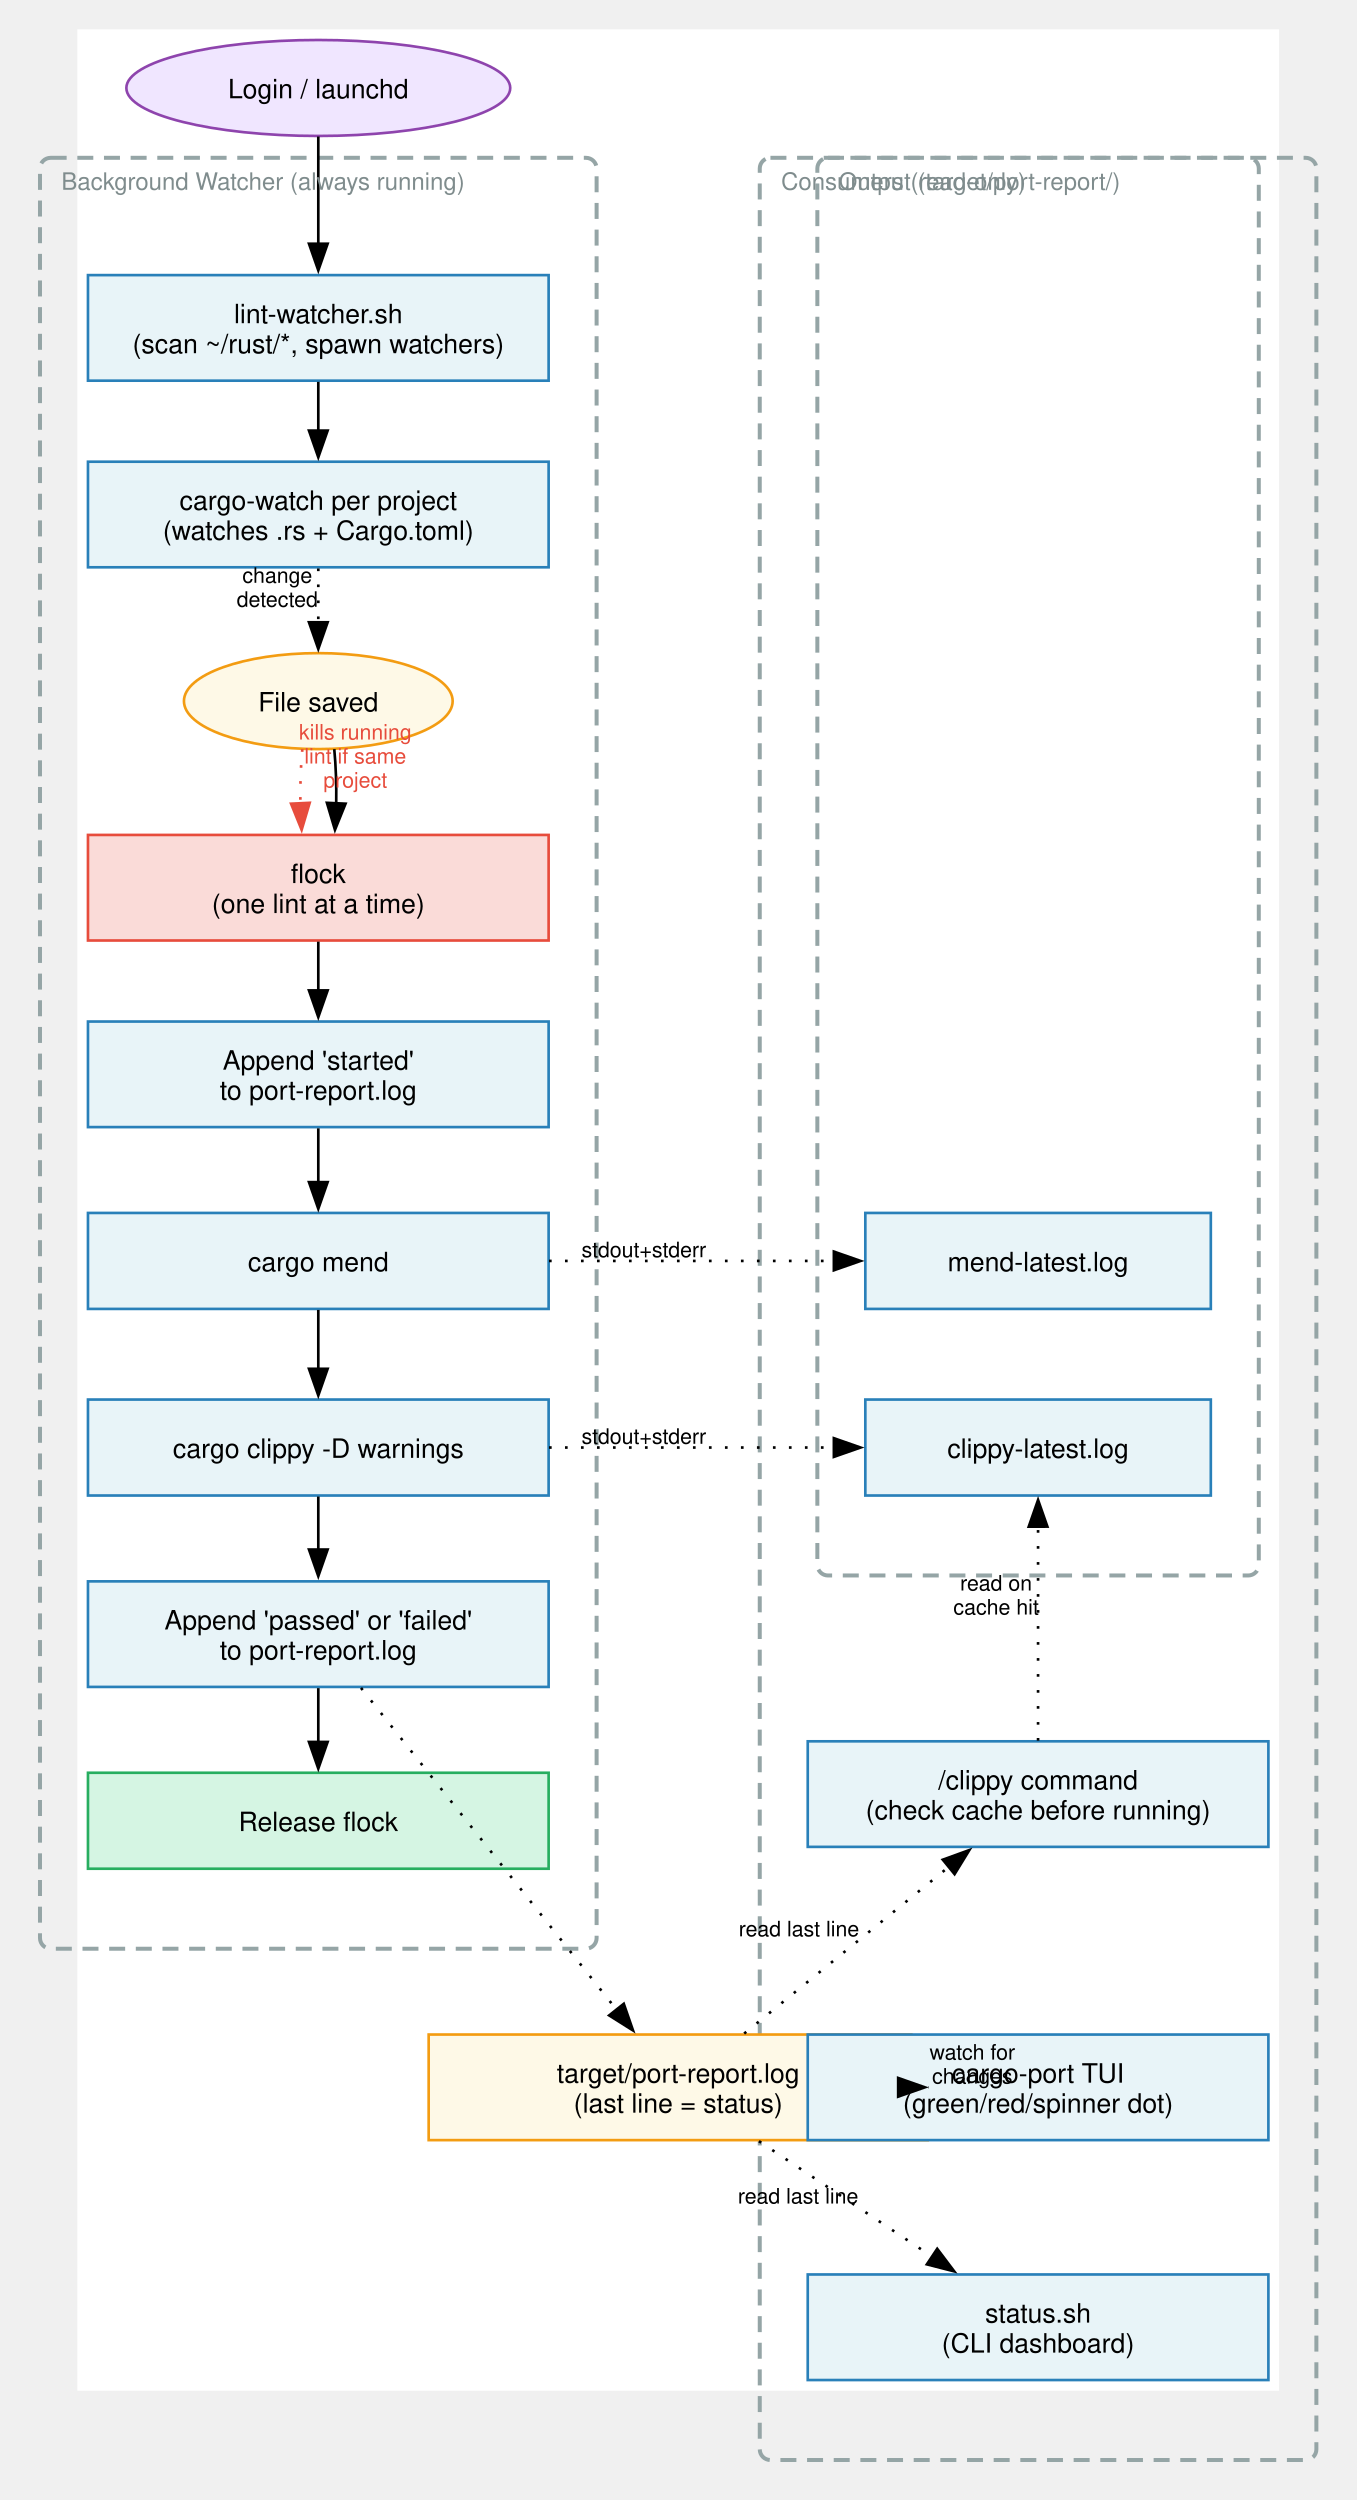
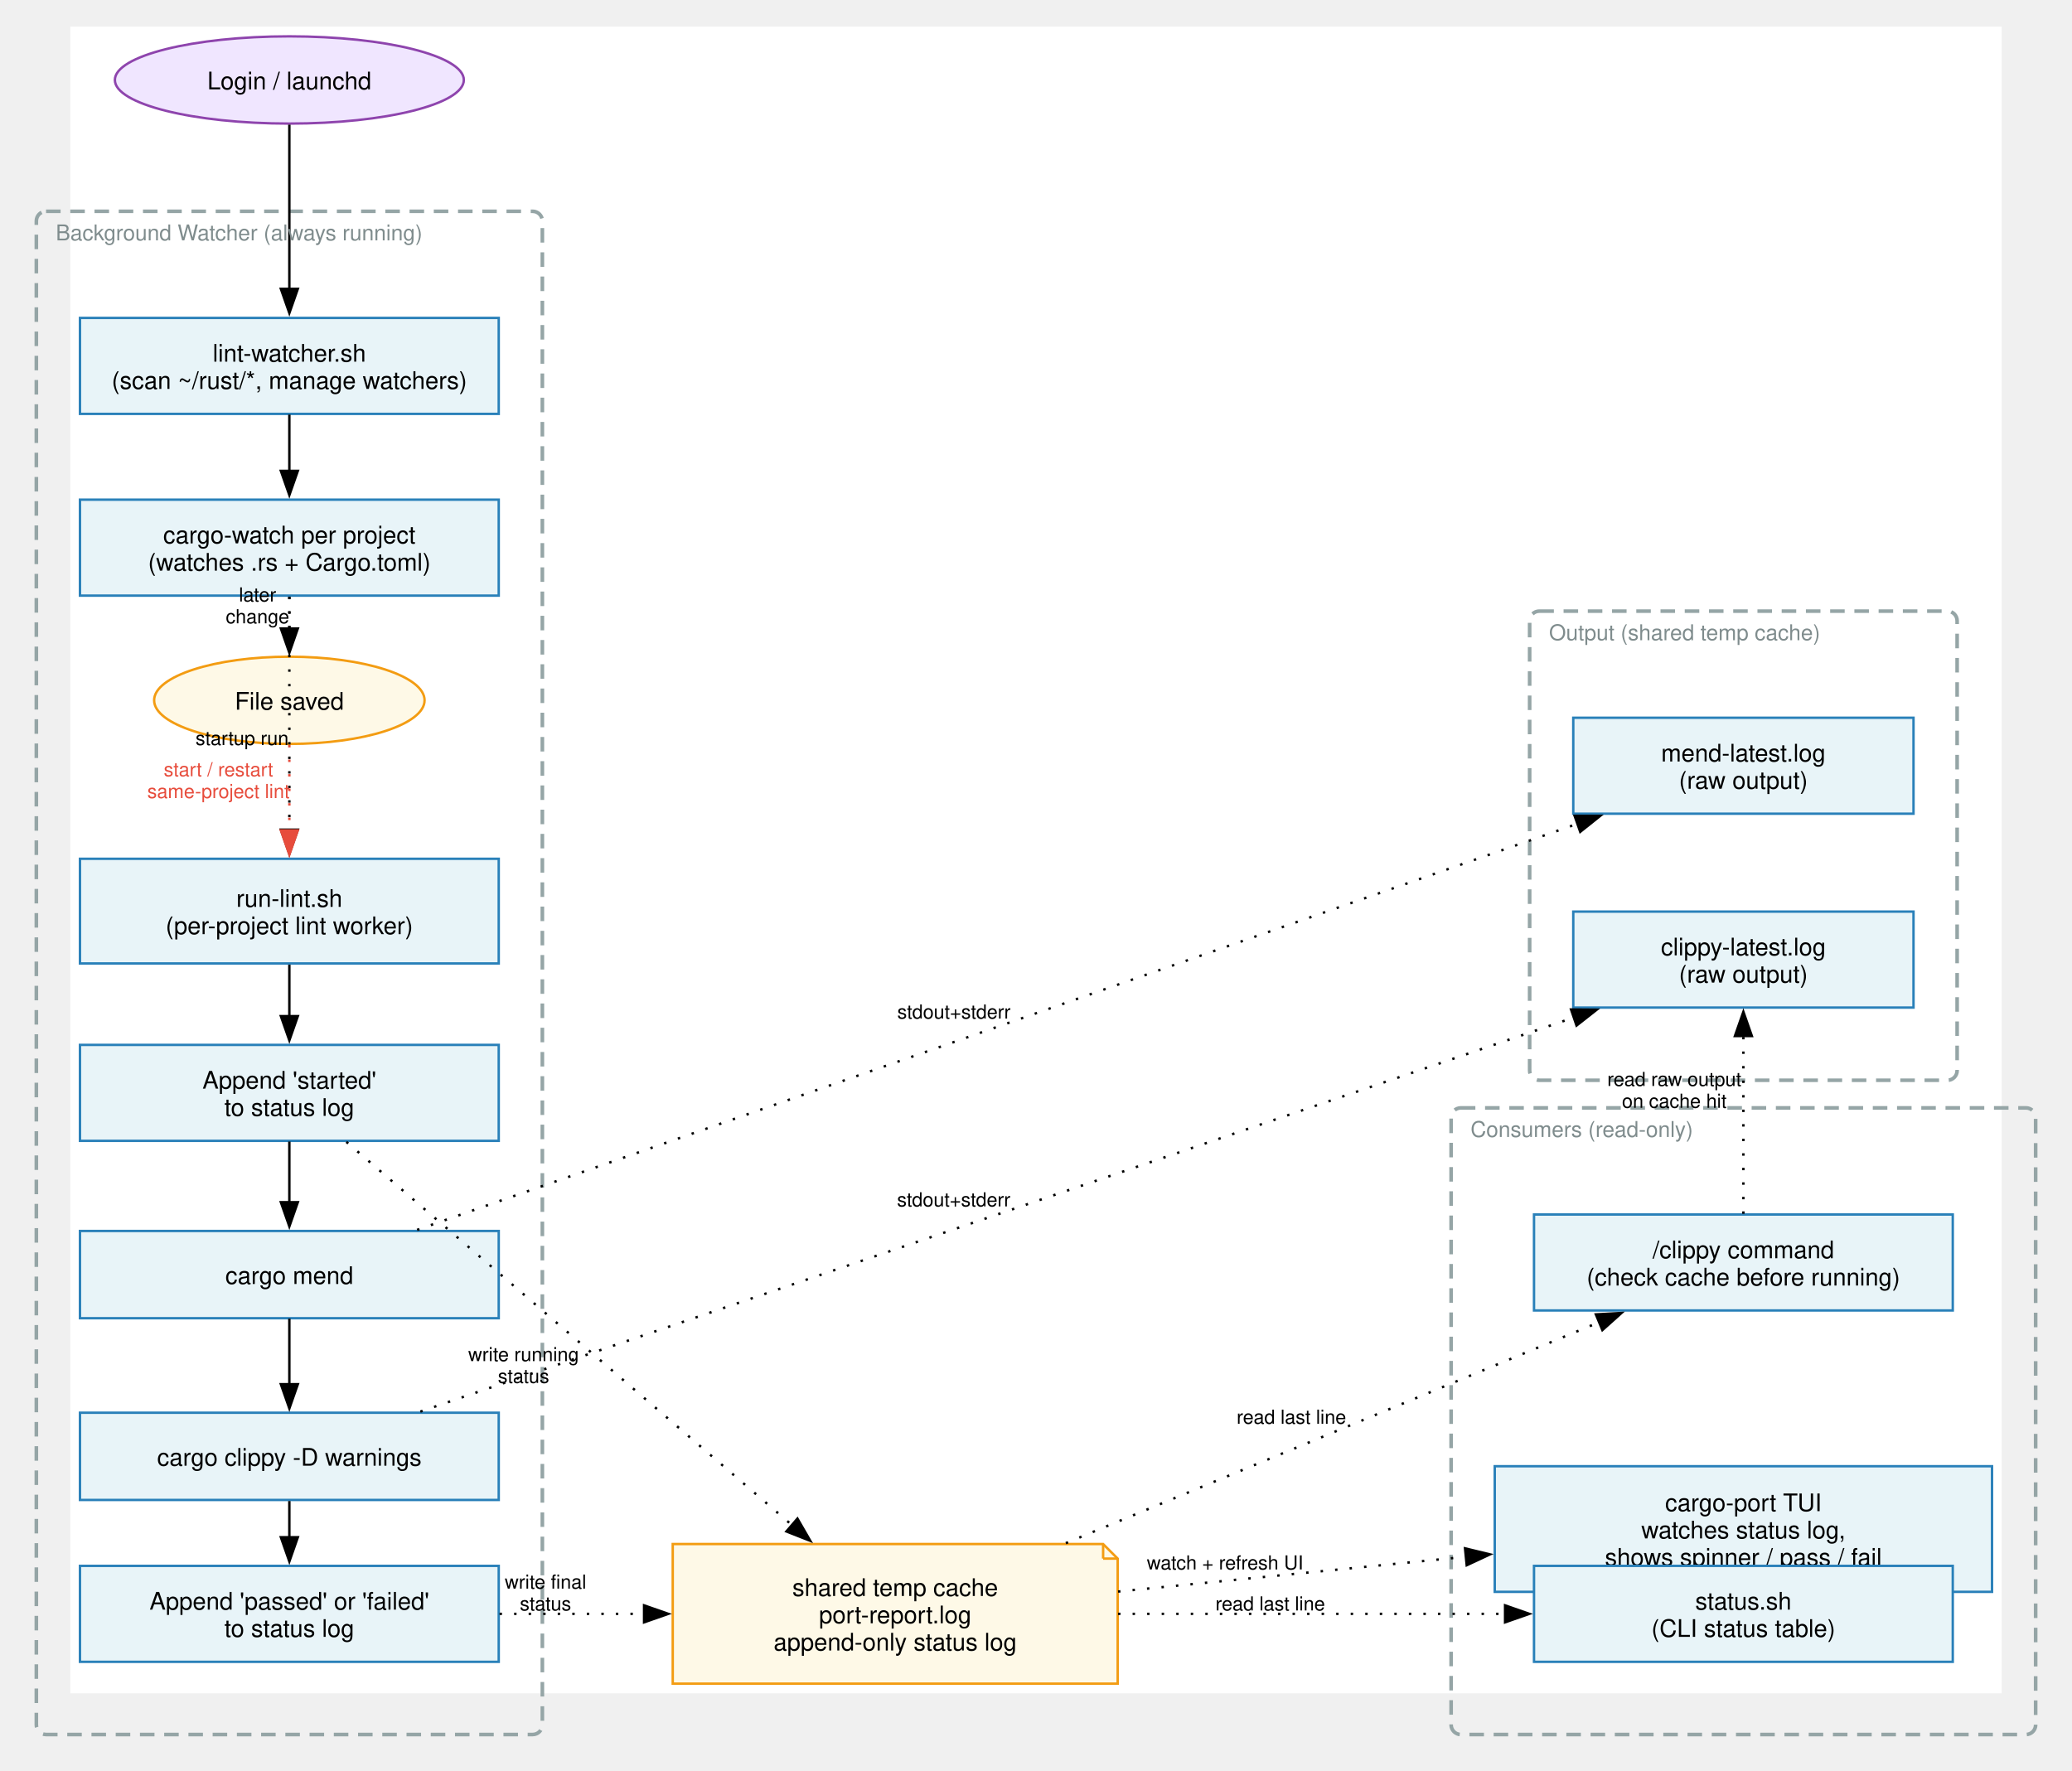
- <svg xmlns="http://www.w3.org/2000/svg" width="508.8pt" height="937.8pt" viewBox="-29.00 -11.00 508.80 937.80">
-   <g id="graph0" class="graph" transform="scale(1 1) rotate(0) translate(4 881.8)">
-     <polygon fill="white" stroke="none" points="-4,4 -4,-881.8 446.8,-881.8 446.8,4 -4,4" />
-     <rect x="-18.0" y="-833.6" width="208.8" height="671.8" fill="none" stroke="#95a5a6" stroke-width="1.5" stroke-dasharray="6,4" rx="4.0" />
-     <rect x="273.6" y="-833.6" width="165.6" height="531.8" fill="none" stroke="#95a5a6" stroke-width="1.5" stroke-dasharray="6,4" rx="4.0" />
-     <rect x="252.0" y="-833.6" width="208.8" height="863.6" fill="none" stroke="#95a5a6" stroke-width="1.5" stroke-dasharray="6,4" rx="4.0" />
+ <svg xmlns="http://www.w3.org/2000/svg" width="855.0pt" height="730.8pt" viewBox="-29.00 -11.00 855.00 730.80">
+   <g id="graph0" class="graph" transform="scale(1 1) rotate(0) translate(4 683.8)">
+     <polygon fill="white" stroke="none" points="-4,4 -4,-683.8 793,-683.8 793,4 -4,4" />
+     <rect x="-18.0" y="-607.6" width="208.8" height="628.6" fill="none" stroke="#95a5a6" stroke-width="1.5" stroke-dasharray="6,4" rx="4.0" />
+     <rect x="598.2" y="-442.6" width="176.4" height="193.6" fill="none" stroke="#95a5a6" stroke-width="1.5" stroke-dasharray="6,4" rx="4.0" />
+     <rect x="565.8" y="-237.6" width="241.2" height="258.6" fill="none" stroke="#95a5a6" stroke-width="1.5" stroke-dasharray="6,4" rx="4.0" />
    <g id="node1" class="node">
-       <ellipse fill="#f0e6ff" stroke="#8e44ad" cx="86.4" cy="-859.8" rx="72" ry="18" />
-       <text xml:space="preserve" text-anchor="middle" x="86.4" y="-855.93" font-family="Helvetica,sans-Serif" font-size="10.00">Login / launchd</text>
+       <ellipse fill="#f0e6ff" stroke="#8e44ad" cx="86.4" cy="-661.8" rx="72" ry="18" />
+       <text xml:space="preserve" text-anchor="middle" x="86.4" y="-657.93" font-family="Helvetica,sans-Serif" font-size="10.00">Login / launchd</text>
    </g>
    <g id="node2" class="node">
-       <polygon fill="#e8f4f8" stroke="#2980b9" points="172.8,-789.6 0,-789.6 0,-750 172.8,-750 172.8,-789.6" />
-       <text xml:space="preserve" text-anchor="middle" x="86.4" y="-771.55" font-family="Helvetica,sans-Serif" font-size="10.00">lint-watcher.sh</text>
-       <text xml:space="preserve" text-anchor="middle" x="86.4" y="-760.3" font-family="Helvetica,sans-Serif" font-size="10.00">(scan ~/rust/*, spawn watchers)</text>
+       <polygon fill="#e8f4f8" stroke="#2980b9" points="172.8,-563.6 0,-563.6 0,-524 172.8,-524 172.8,-563.6" />
+       <text xml:space="preserve" text-anchor="middle" x="86.4" y="-545.55" font-family="Helvetica,sans-Serif" font-size="10.00">lint-watcher.sh</text>
+       <text xml:space="preserve" text-anchor="middle" x="86.4" y="-534.3" font-family="Helvetica,sans-Serif" font-size="10.00">(scan ~/rust/*, manage watchers)</text>
    </g>
    <g id="edge1" class="edge">
-       <path fill="none" stroke="black" d="M86.4,-841.59C86.4,-829.99 86.4,-814.65 86.4,-801.14" />
-       <polygon fill="black" stroke="black" points="89.9,-801.38 86.4,-791.38 82.9,-801.38 89.9,-801.38" />
+       <path fill="none" stroke="black" d="M86.4,-643.36C86.4,-625.2 86.4,-597.11 86.4,-575.39" />
+       <polygon fill="black" stroke="black" points="89.9,-575.6 86.4,-565.6 82.9,-575.6 89.9,-575.6" />
    </g>
    <g id="node3" class="node">
-       <polygon fill="#e8f4f8" stroke="#2980b9" points="172.8,-719.6 0,-719.6 0,-680 172.8,-680 172.8,-719.6" />
-       <text xml:space="preserve" text-anchor="middle" x="86.4" y="-701.55" font-family="Helvetica,sans-Serif" font-size="10.00">cargo-watch per project</text>
-       <text xml:space="preserve" text-anchor="middle" x="86.4" y="-690.3" font-family="Helvetica,sans-Serif" font-size="10.00">(watches .rs + Cargo.toml)</text>
+       <polygon fill="#e8f4f8" stroke="#2980b9" points="172.8,-488.6 0,-488.6 0,-449 172.8,-449 172.8,-488.6" />
+       <text xml:space="preserve" text-anchor="middle" x="86.4" y="-470.55" font-family="Helvetica,sans-Serif" font-size="10.00">cargo-watch per project</text>
+       <text xml:space="preserve" text-anchor="middle" x="86.4" y="-459.3" font-family="Helvetica,sans-Serif" font-size="10.00">(watches .rs + Cargo.toml)</text>
    </g>
    <g id="edge2" class="edge">
-       <path fill="none" stroke="black" d="M86.4,-749.55C86.4,-743.7 86.4,-737.17 86.4,-730.82" />
-       <polygon fill="black" stroke="black" points="89.9,-731.27 86.4,-721.27 82.9,-731.27 89.9,-731.27" />
+       <path fill="none" stroke="black" d="M86.4,-523.7C86.4,-516.56 86.4,-508.33 86.4,-500.45" />
+       <polygon fill="black" stroke="black" points="89.9,-500.47 86.4,-490.47 82.9,-500.47 89.9,-500.47" />
    </g>
    <g id="node4" class="node">
-       <ellipse fill="#fef9e7" stroke="#f39c12" cx="86.4" cy="-629.8" rx="50.4" ry="18" />
-       <text xml:space="preserve" text-anchor="middle" x="86.4" y="-625.93" font-family="Helvetica,sans-Serif" font-size="10.00">File saved</text>
+       <ellipse fill="#fef9e7" stroke="#f39c12" cx="86.4" cy="-405.8" rx="55.8" ry="18" />
+       <text xml:space="preserve" text-anchor="middle" x="86.4" y="-401.93" font-family="Helvetica,sans-Serif" font-size="10.00">File saved</text>
+     </g>
+     <g id="edge4" class="edge">
+       <path fill="none" stroke="black" stroke-dasharray="1,5" d="M86.4,-448.52C86.4,-444.32 86.4,-439.8 86.4,-435.35" />
+       <polygon fill="black" stroke="black" points="89.9,-435.43 86.4,-425.43 82.9,-435.43 89.9,-435.43" />
+       <text xml:space="preserve" text-anchor="middle" x="73.27" y="-446.58" font-family="Helvetica,sans-Serif" font-size="8.00">later</text>
+       <text xml:space="preserve" text-anchor="middle" x="73.27" y="-437.58" font-family="Helvetica,sans-Serif" font-size="8.00">change</text>
+     </g>
+     <g id="node5" class="node">
+       <polygon fill="#e8f4f8" stroke="#2980b9" points="172.8,-340.4 0,-340.4 0,-297.2 172.8,-297.2 172.8,-340.4" />
+       <text xml:space="preserve" text-anchor="middle" x="86.4" y="-320.55" font-family="Helvetica,sans-Serif" font-size="10.00">run-lint.sh</text>
+       <text xml:space="preserve" text-anchor="middle" x="86.4" y="-309.3" font-family="Helvetica,sans-Serif" font-size="10.00">(per-project lint worker)</text>
    </g>
    <g id="edge3" class="edge">
-       <path fill="none" stroke="black" stroke-dasharray="1,5" d="M86.4,-679.55C86.4,-673.22 86.4,-666.09 86.4,-659.25" />
-       <polygon fill="black" stroke="black" points="89.9,-659.37 86.4,-649.37 82.9,-659.37 89.9,-659.37" />
-       <text xml:space="preserve" text-anchor="middle" x="71.02" y="-674.17" font-family="Helvetica,sans-Serif" font-size="8.00">change</text>
-       <text xml:space="preserve" text-anchor="middle" x="71.02" y="-665.17" font-family="Helvetica,sans-Serif" font-size="8.00">detected</text>
-     </g>
-     <g id="node5" class="node">
-       <polygon fill="#fadbd8" stroke="#e74c3c" points="172.8,-579.6 0,-579.6 0,-540 172.8,-540 172.8,-579.6" />
-       <text xml:space="preserve" text-anchor="middle" x="86.4" y="-561.55" font-family="Helvetica,sans-Serif" font-size="10.00">flock</text>
-       <text xml:space="preserve" text-anchor="middle" x="86.4" y="-550.3" font-family="Helvetica,sans-Serif" font-size="10.00">(one lint at a time)</text>
-     </g>
-     <g id="edge4" class="edge">
-       <path fill="none" stroke="black" d="M92.39,-611.77C92.99,-605.55 93.24,-598.37 93.12,-591.38" />
-       <polygon fill="black" stroke="black" points="96.62,-591.32 92.65,-581.5 89.63,-591.65 96.62,-591.32" />
+       <path fill="none" stroke="black" stroke-dasharray="1,5" d="M86.4,-448.57C86.4,-423.9 86.4,-381.85 86.4,-352.31" />
+       <polygon fill="black" stroke="black" points="89.9,-352.41 86.4,-342.41 82.9,-352.41 89.9,-352.41" />
+       <text xml:space="preserve" text-anchor="middle" x="66.9" y="-387.35" font-family="Helvetica,sans-Serif" font-size="8.00">startup run</text>
    </g>
    <g id="edge5" class="edge">
-       <path fill="none" stroke="#e74c3c" stroke-dasharray="1,5" d="M80.41,-611.77C79.81,-605.55 79.56,-598.37 79.68,-591.38" />
-       <polygon fill="#e74c3c" stroke="#e74c3c" points="83.17,-591.65 80.15,-581.5 76.18,-591.32 83.17,-591.65" />
-       <text xml:space="preserve" text-anchor="middle" x="100.28" y="-615.38" font-family="Helvetica,sans-Serif" font-size="8.00" fill="#e74c3c">kills running</text>
-       <text xml:space="preserve" text-anchor="middle" x="100.28" y="-606.38" font-family="Helvetica,sans-Serif" font-size="8.00" fill="#e74c3c">lint if same</text>
-       <text xml:space="preserve" text-anchor="middle" x="100.28" y="-597.38" font-family="Helvetica,sans-Serif" font-size="8.00" fill="#e74c3c">project</text>
+       <path fill="none" stroke="#e74c3c" stroke-dasharray="1,5" d="M86.4,-387.35C86.4,-377.1 86.4,-364.03 86.4,-352.07" />
+       <polygon fill="#e74c3c" stroke="#e74c3c" points="89.9,-352.12 86.4,-342.12 82.9,-352.12 89.9,-352.12" />
+       <text xml:space="preserve" text-anchor="middle" x="57.15" y="-374.46" font-family="Helvetica,sans-Serif" font-size="8.00" fill="#e74c3c">start / restart</text>
+       <text xml:space="preserve" text-anchor="middle" x="57.15" y="-365.46" font-family="Helvetica,sans-Serif" font-size="8.00" fill="#e74c3c">same-project lint</text>
    </g>
    <g id="node6" class="node">
-       <polygon fill="#e8f4f8" stroke="#2980b9" points="172.8,-509.6 0,-509.6 0,-470 172.8,-470 172.8,-509.6" />
-       <text xml:space="preserve" text-anchor="middle" x="86.4" y="-491.55" font-family="Helvetica,sans-Serif" font-size="10.00">Append 'started'</text>
-       <text xml:space="preserve" text-anchor="middle" x="86.4" y="-480.3" font-family="Helvetica,sans-Serif" font-size="10.00">to port-report.log</text>
+       <polygon fill="#e8f4f8" stroke="#2980b9" points="172.8,-263.6 0,-263.6 0,-224 172.8,-224 172.8,-263.6" />
+       <text xml:space="preserve" text-anchor="middle" x="86.4" y="-245.55" font-family="Helvetica,sans-Serif" font-size="10.00">Append 'started'</text>
+       <text xml:space="preserve" text-anchor="middle" x="86.4" y="-234.3" font-family="Helvetica,sans-Serif" font-size="10.00">to status log</text>
    </g>
    <g id="edge6" class="edge">
-       <path fill="none" stroke="black" d="M86.4,-539.55C86.4,-533.7 86.4,-527.17 86.4,-520.82" />
-       <polygon fill="black" stroke="black" points="89.9,-521.27 86.4,-511.27 82.9,-521.27 89.9,-521.27" />
+       <path fill="none" stroke="black" d="M86.4,-296.7C86.4,-289.98 86.4,-282.45 86.4,-275.24" />
+       <polygon fill="black" stroke="black" points="89.9,-275.46 86.4,-265.46 82.9,-275.46 89.9,-275.46" />
    </g>
    <g id="node7" class="node">
-       <polygon fill="#e8f4f8" stroke="#2980b9" points="172.8,-437.8 0,-437.8 0,-401.8 172.8,-401.8 172.8,-437.8" />
-       <text xml:space="preserve" text-anchor="middle" x="86.4" y="-415.93" font-family="Helvetica,sans-Serif" font-size="10.00">cargo mend</text>
+       <polygon fill="#e8f4f8" stroke="#2980b9" points="172.8,-186.8 0,-186.8 0,-150.8 172.8,-150.8 172.8,-186.8" />
+       <text xml:space="preserve" text-anchor="middle" x="86.4" y="-164.93" font-family="Helvetica,sans-Serif" font-size="10.00">cargo mend</text>
    </g>
    <g id="edge7" class="edge">
-       <path fill="none" stroke="black" d="M86.4,-469.55C86.4,-463.22 86.4,-456.09 86.4,-449.25" />
-       <polygon fill="black" stroke="black" points="89.9,-449.37 86.4,-439.37 82.9,-449.37 89.9,-449.37" />
+       <path fill="none" stroke="black" d="M86.4,-223.7C86.4,-215.97 86.4,-206.98 86.4,-198.54" />
+       <polygon fill="black" stroke="black" points="89.9,-198.67 86.4,-188.67 82.9,-198.67 89.9,-198.67" />
+     </g>
+     <g id="node12" class="node">
+       <polygon fill="#fef9e7" stroke="#f39c12" points="422.2,-57.6 244.6,-57.6 244.6,0 428.2,0 428.2,-51.6 422.2,-57.6" />
+       <polyline fill="none" stroke="#f39c12" points="422.2,-57.6 422.2,-51.6" />
+       <polyline fill="none" stroke="#f39c12" points="428.2,-51.6 422.2,-51.6" />
+       <text xml:space="preserve" text-anchor="middle" x="336.4" y="-36.17" font-family="Helvetica,sans-Serif" font-size="10.00">shared temp cache</text>
+       <text xml:space="preserve" text-anchor="middle" x="336.4" y="-24.92" font-family="Helvetica,sans-Serif" font-size="10.00">port-report.log</text>
+       <text xml:space="preserve" text-anchor="middle" x="336.4" y="-13.67" font-family="Helvetica,sans-Serif" font-size="10.00">append-only status log</text>
+     </g>
+     <g id="edge12" class="edge">
+       <path fill="none" stroke="black" stroke-dasharray="1,5" d="M109.92,-223.57C152.06,-187.33 240.98,-110.86 294,-65.26" />
+       <polygon fill="black" stroke="black" points="296.06,-68.11 301.36,-58.93 291.5,-62.8 296.06,-68.11" />
+       <text xml:space="preserve" text-anchor="middle" x="183.05" y="-133.09" font-family="Helvetica,sans-Serif" font-size="8.00">write running</text>
+       <text xml:space="preserve" text-anchor="middle" x="183.05" y="-124.09" font-family="Helvetica,sans-Serif" font-size="8.00">status</text>
    </g>
    <g id="node8" class="node">
-       <polygon fill="#e8f4f8" stroke="#2980b9" points="172.8,-367.8 0,-367.8 0,-331.8 172.8,-331.8 172.8,-367.8" />
-       <text xml:space="preserve" text-anchor="middle" x="86.4" y="-345.93" font-family="Helvetica,sans-Serif" font-size="10.00">cargo clippy -D warnings</text>
+       <polygon fill="#e8f4f8" stroke="#2980b9" points="172.8,-111.8 0,-111.8 0,-75.8 172.8,-75.8 172.8,-111.8" />
+       <text xml:space="preserve" text-anchor="middle" x="86.4" y="-89.93" font-family="Helvetica,sans-Serif" font-size="10.00">cargo clippy -D warnings</text>
    </g>
    <g id="edge8" class="edge">
-       <path fill="none" stroke="black" d="M86.4,-401.41C86.4,-394.6 86.4,-386.71 86.4,-379.17" />
-       <polygon fill="black" stroke="black" points="89.9,-379.34 86.4,-369.34 82.9,-379.34 89.9,-379.34" />
+       <path fill="none" stroke="black" d="M86.4,-150.64C86.4,-142.51 86.4,-132.69 86.4,-123.53" />
+       <polygon fill="black" stroke="black" points="89.9,-123.56 86.4,-113.56 82.9,-123.56 89.9,-123.56" />
+     </g>
+     <g id="node10" class="node">
+       <polygon fill="#e8f4f8" stroke="#2980b9" points="756.6,-398.6 616.2,-398.6 616.2,-359 756.6,-359 756.6,-398.6" />
+       <text xml:space="preserve" text-anchor="middle" x="686.4" y="-380.55" font-family="Helvetica,sans-Serif" font-size="10.00">mend-latest.log</text>
+       <text xml:space="preserve" text-anchor="middle" x="686.4" y="-369.3" font-family="Helvetica,sans-Serif" font-size="10.00">(raw output)</text>
+     </g>
+     <g id="edge10" class="edge">
+       <path fill="none" stroke="black" stroke-dasharray="1,5" d="M139.12,-187.25C247.93,-225.34 497.29,-312.61 618.19,-354.93" />
+       <polygon fill="black" stroke="black" points="616.75,-358.13 627.35,-358.13 619.07,-351.52 616.75,-358.13" />
+       <text xml:space="preserve" text-anchor="middle" x="360.64" y="-274.45" font-family="Helvetica,sans-Serif" font-size="8.00">stdout+stderr</text>
+     </g>
+     <g id="node9" class="node">
+       <polygon fill="#e8f4f8" stroke="#2980b9" points="172.8,-48.6 0,-48.6 0,-9 172.8,-9 172.8,-48.6" />
+       <text xml:space="preserve" text-anchor="middle" x="86.4" y="-30.55" font-family="Helvetica,sans-Serif" font-size="10.00">Append 'passed' or 'failed'</text>
+       <text xml:space="preserve" text-anchor="middle" x="86.4" y="-19.3" font-family="Helvetica,sans-Serif" font-size="10.00">to status log</text>
+     </g>
+     <g id="edge9" class="edge">
+       <path fill="none" stroke="black" d="M86.4,-75.35C86.4,-70.57 86.4,-65.3 86.4,-60.07" />
+       <polygon fill="black" stroke="black" points="89.9,-60.41 86.4,-50.41 82.9,-60.41 89.9,-60.41" />
    </g>
    <g id="node11" class="node">
-       <polygon fill="#e8f4f8" stroke="#2980b9" points="421.2,-437.8 291.6,-437.8 291.6,-401.8 421.2,-401.8 421.2,-437.8" />
-       <text xml:space="preserve" text-anchor="middle" x="356.4" y="-415.93" font-family="Helvetica,sans-Serif" font-size="10.00">mend-latest.log</text>
+       <polygon fill="#e8f4f8" stroke="#2980b9" points="756.6,-318.6 616.2,-318.6 616.2,-279 756.6,-279 756.6,-318.6" />
+       <text xml:space="preserve" text-anchor="middle" x="686.4" y="-300.55" font-family="Helvetica,sans-Serif" font-size="10.00">clippy-latest.log</text>
+       <text xml:space="preserve" text-anchor="middle" x="686.4" y="-289.3" font-family="Helvetica,sans-Serif" font-size="10.00">(raw output)</text>
    </g>
    <g id="edge11" class="edge">
-       <path fill="none" stroke="black" stroke-dasharray="1,5" d="M172.94,-419.8C207.45,-419.8 246.83,-419.8 280.23,-419.8" />
-       <polygon fill="black" stroke="black" points="279.8,-423.3 289.8,-419.8 279.8,-416.3 279.8,-423.3" />
-       <text xml:space="preserve" text-anchor="middle" x="208.53" y="-421.2" font-family="Helvetica,sans-Serif" font-size="8.00">stdout+stderr</text>
+       <path fill="none" stroke="black" stroke-dasharray="1,5" d="M140.44,-112.26C249.49,-149.52 495.76,-233.66 616.71,-274.99" />
+       <polygon fill="black" stroke="black" points="615.29,-278.2 625.88,-278.12 617.55,-271.58 615.29,-278.2" />
+       <text xml:space="preserve" text-anchor="middle" x="360.55" y="-196.94" font-family="Helvetica,sans-Serif" font-size="8.00">stdout+stderr</text>
    </g>
-     <g id="node9" class="node">
-       <polygon fill="#e8f4f8" stroke="#2980b9" points="172.8,-299.6 0,-299.6 0,-260 172.8,-260 172.8,-299.6" />
-       <text xml:space="preserve" text-anchor="middle" x="86.4" y="-281.55" font-family="Helvetica,sans-Serif" font-size="10.00">Append 'passed' or 'failed'</text>
-       <text xml:space="preserve" text-anchor="middle" x="86.4" y="-270.3" font-family="Helvetica,sans-Serif" font-size="10.00">to port-report.log</text>
-     </g>
-     <g id="edge9" class="edge">
-       <path fill="none" stroke="black" d="M86.4,-331.41C86.4,-325.31 86.4,-318.33 86.4,-311.52" />
-       <polygon fill="black" stroke="black" points="89.9,-311.55 86.4,-301.55 82.9,-311.55 89.9,-311.55" />
-     </g>
-     <g id="node12" class="node">
-       <polygon fill="#e8f4f8" stroke="#2980b9" points="421.2,-367.8 291.6,-367.8 291.6,-331.8 421.2,-331.8 421.2,-367.8" />
-       <text xml:space="preserve" text-anchor="middle" x="356.4" y="-345.93" font-family="Helvetica,sans-Serif" font-size="10.00">clippy-latest.log</text>
-     </g>
-     <g id="edge12" class="edge">
-       <path fill="none" stroke="black" stroke-dasharray="1,5" d="M172.94,-349.8C207.45,-349.8 246.83,-349.8 280.23,-349.8" />
-       <polygon fill="black" stroke="black" points="279.8,-353.3 289.8,-349.8 279.8,-346.3 279.8,-353.3" />
-       <text xml:space="preserve" text-anchor="middle" x="208.53" y="-351.2" font-family="Helvetica,sans-Serif" font-size="8.00">stdout+stderr</text>
-     </g>
-     <g id="node10" class="node">
-       <polygon fill="#d5f5e3" stroke="#27ae60" points="172.8,-227.8 0,-227.8 0,-191.8 172.8,-191.8 172.8,-227.8" />
-       <text xml:space="preserve" text-anchor="middle" x="86.4" y="-205.92" font-family="Helvetica,sans-Serif" font-size="10.00">Release flock</text>
-     </g>
-     <g id="edge10" class="edge">
-       <path fill="none" stroke="black" d="M86.4,-259.55C86.4,-253.22 86.4,-246.09 86.4,-239.25" />
-       <polygon fill="black" stroke="black" points="89.9,-239.37 86.4,-229.37 82.9,-239.37 89.9,-239.37" />
+     <g id="edge13" class="edge">
+       <path fill="none" stroke="black" stroke-dasharray="1,5" d="M173.14,-28.8C192.44,-28.8 213.1,-28.8 233,-28.8" />
+       <polygon fill="black" stroke="black" points="232.77,-32.3 242.77,-28.8 232.77,-25.3 232.77,-32.3" />
+       <text xml:space="preserve" text-anchor="middle" x="192.11" y="-39.2" font-family="Helvetica,sans-Serif" font-size="8.00">write final</text>
+       <text xml:space="preserve" text-anchor="middle" x="192.11" y="-30.2" font-family="Helvetica,sans-Serif" font-size="8.00">status</text>
    </g>
    <g id="node13" class="node">
-       <polygon fill="#fef9e7" stroke="#f39c12" points="309,-129.6 127.8,-129.6 127.8,-90 315,-90 315,-123.6 309,-129.6" />
-       <polyline fill="none" stroke="#f39c12" points="309,-129.6 309,-123.6" />
-       <polyline fill="none" stroke="#f39c12" points="315,-123.6 309,-123.6" />
-       <text xml:space="preserve" text-anchor="middle" x="221.4" y="-111.55" font-family="Helvetica,sans-Serif" font-size="10.00">target/port-report.log</text>
-       <text xml:space="preserve" text-anchor="middle" x="221.4" y="-100.3" font-family="Helvetica,sans-Serif" font-size="10.00">(last line = status)</text>
+       <polygon fill="#e8f4f8" stroke="#2980b9" points="772.8,-193.6 600,-193.6 600,-154 772.8,-154 772.8,-193.6" />
+       <text xml:space="preserve" text-anchor="middle" x="686.4" y="-175.55" font-family="Helvetica,sans-Serif" font-size="10.00">/clippy command</text>
+       <text xml:space="preserve" text-anchor="middle" x="686.4" y="-164.3" font-family="Helvetica,sans-Serif" font-size="10.00">(check cache before running)</text>
    </g>
-     <g id="edge13" class="edge">
-       <path fill="none" stroke="black" stroke-dasharray="1,5" d="M102.42,-259.63C126.27,-229.6 171.23,-172.98 198.54,-138.59" />
-       <polygon fill="black" stroke="black" points="200.99,-141.14 204.46,-131.13 195.5,-136.78 200.99,-141.14" />
+     <g id="edge14" class="edge">
+       <path fill="none" stroke="black" stroke-dasharray="1,5" d="M406.81,-57.97C471.4,-84.73 566.02,-123.93 626.91,-149.16" />
+       <polygon fill="black" stroke="black" points="625.53,-152.37 636.1,-152.96 628.21,-145.9 625.53,-152.37" />
+       <text xml:space="preserve" text-anchor="middle" x="499.89" y="-107.25" font-family="Helvetica,sans-Serif" font-size="8.00">read last line</text>
    </g>
    <g id="node14" class="node">
-       <polygon fill="#e8f4f8" stroke="#2980b9" points="442.8,-239.6 270,-239.6 270,-200 442.8,-200 442.8,-239.6" />
-       <text xml:space="preserve" text-anchor="middle" x="356.4" y="-221.55" font-family="Helvetica,sans-Serif" font-size="10.00">/clippy command</text>
-       <text xml:space="preserve" text-anchor="middle" x="356.4" y="-210.3" font-family="Helvetica,sans-Serif" font-size="10.00">(check cache before running)</text>
+       <polygon fill="#e8f4f8" stroke="#2980b9" points="789,-89.72 583.8,-89.72 583.8,-37.88 789,-37.88 789,-89.72" />
+       <text xml:space="preserve" text-anchor="middle" x="686.4" y="-71.18" font-family="Helvetica,sans-Serif" font-size="10.00">cargo-port TUI</text>
+       <text xml:space="preserve" text-anchor="middle" x="686.4" y="-59.93" font-family="Helvetica,sans-Serif" font-size="10.00">watches status log,</text>
+       <text xml:space="preserve" text-anchor="middle" x="686.4" y="-48.68" font-family="Helvetica,sans-Serif" font-size="10.00">shows spinner / pass / fail</text>
    </g>
-     <g id="edge14" class="edge">
-       <path fill="none" stroke="black" stroke-dasharray="1,5" d="M246.16,-129.98C267.76,-147.57 299.28,-173.26 323.09,-192.65" />
-       <polygon fill="black" stroke="black" points="320.66,-195.19 330.62,-198.8 325.08,-189.77 320.66,-195.19" />
-       <text xml:space="preserve" text-anchor="middle" x="266.71" y="-166.45" font-family="Helvetica,sans-Serif" font-size="8.00">read last line</text>
+     <g id="edge15" class="edge">
+       <path fill="none" stroke="black" stroke-dasharray="1,5" d="M428.36,-38C472.33,-42.39 525.41,-47.7 571.96,-52.36" />
+       <polygon fill="black" stroke="black" points="571.53,-55.83 581.83,-53.34 572.23,-48.86 571.53,-55.83" />
+       <text xml:space="preserve" text-anchor="middle" x="472.53" y="-47.11" font-family="Helvetica,sans-Serif" font-size="8.00">watch + refresh UI</text>
    </g>
    <g id="node15" class="node">
-       <polygon fill="#e8f4f8" stroke="#2980b9" points="442.8,-129.6 270,-129.6 270,-90 442.8,-90 442.8,-129.6" />
-       <text xml:space="preserve" text-anchor="middle" x="356.4" y="-111.55" font-family="Helvetica,sans-Serif" font-size="10.00">cargo-port TUI</text>
-       <text xml:space="preserve" text-anchor="middle" x="356.4" y="-100.3" font-family="Helvetica,sans-Serif" font-size="10.00">(green/red/spinner dot)</text>
-     </g>
-     <g id="edge15" class="edge">
-       <path fill="none" stroke="black" stroke-dasharray="1,5" d="M315.16,-109.8C315.21,-109.8 315.25,-109.8 315.3,-109.8" />
-       <polygon fill="black" stroke="black" points="303.92,-113.31 313.92,-109.8 303.92,-106.31 303.92,-113.31" />
-       <text xml:space="preserve" text-anchor="middle" x="331.73" y="-120.2" font-family="Helvetica,sans-Serif" font-size="8.00">watch for</text>
-       <text xml:space="preserve" text-anchor="middle" x="331.73" y="-111.2" font-family="Helvetica,sans-Serif" font-size="8.00">changes</text>
-     </g>
-     <g id="node16" class="node">
-       <polygon fill="#e8f4f8" stroke="#2980b9" points="442.8,-39.6 270,-39.6 270,0 442.8,0 442.8,-39.6" />
-       <text xml:space="preserve" text-anchor="middle" x="356.4" y="-21.55" font-family="Helvetica,sans-Serif" font-size="10.00">status.sh</text>
-       <text xml:space="preserve" text-anchor="middle" x="356.4" y="-10.3" font-family="Helvetica,sans-Serif" font-size="10.00">(CLI dashboard)</text>
+       <polygon fill="#e8f4f8" stroke="#2980b9" points="772.8,-48.6 600,-48.6 600,-9 772.8,-9 772.8,-48.6" />
+       <text xml:space="preserve" text-anchor="middle" x="686.4" y="-30.55" font-family="Helvetica,sans-Serif" font-size="10.00">status.sh</text>
+       <text xml:space="preserve" text-anchor="middle" x="686.4" y="-19.3" font-family="Helvetica,sans-Serif" font-size="10.00">(CLI status table)</text>
    </g>
    <g id="edge16" class="edge">
-       <path fill="none" stroke="black" stroke-dasharray="1,5" d="M251.7,-89.6C270.89,-76.81 295.92,-60.12 316.69,-46.27" />
-       <polygon fill="black" stroke="black" points="318.57,-49.23 324.95,-40.77 314.68,-43.4 318.57,-49.23" />
-       <text xml:space="preserve" text-anchor="middle" x="266.39" y="-66.21" font-family="Helvetica,sans-Serif" font-size="8.00">read last line</text>
+       <path fill="none" stroke="black" stroke-dasharray="1,5" d="M428.36,-28.8C477.49,-28.8 538,-28.8 588.07,-28.8" />
+       <polygon fill="black" stroke="black" points="588.06,-32.3 598.06,-28.8 588.06,-25.3 588.06,-32.3" />
+       <text xml:space="preserve" text-anchor="middle" x="491.17" y="-30.2" font-family="Helvetica,sans-Serif" font-size="8.00">read last line</text>
    </g>
    <g id="edge17" class="edge">
-       <path fill="none" stroke="black" stroke-dasharray="1,5" d="M356.4,-239.83C356.4,-261.37 356.4,-295.85 356.4,-320.45" />
-       <polygon fill="black" stroke="black" points="352.9,-320.12 356.4,-330.13 359.9,-320.13 352.9,-320.12" />
-       <text xml:space="preserve" text-anchor="middle" x="340.65" y="-296.15" font-family="Helvetica,sans-Serif" font-size="8.00">read on</text>
-       <text xml:space="preserve" text-anchor="middle" x="340.65" y="-287.15" font-family="Helvetica,sans-Serif" font-size="8.00">cache hit</text>
+       <path fill="none" stroke="black" stroke-dasharray="1,5" d="M686.4,-193.88C686.4,-213.75 686.4,-244.43 686.4,-267.5" />
+       <polygon fill="black" stroke="black" points="682.9,-267.25 686.4,-277.25 689.9,-267.25 682.9,-267.25" />
+       <text xml:space="preserve" text-anchor="middle" x="657.9" y="-246.64" font-family="Helvetica,sans-Serif" font-size="8.00">read raw output</text>
+       <text xml:space="preserve" text-anchor="middle" x="657.9" y="-237.64" font-family="Helvetica,sans-Serif" font-size="8.00">on cache hit</text>
    </g>
-     <text x="-10.0" y="-821.6" font-family="Helvetica,sans-Serif" font-size="9" fill="#7f8c8d">Background Watcher (always running)</text>
-     <text x="281.6" y="-821.6" font-family="Helvetica,sans-Serif" font-size="9" fill="#7f8c8d">Output (target/port-report/)</text>
-     <text x="260.0" y="-821.6" font-family="Helvetica,sans-Serif" font-size="9" fill="#7f8c8d">Consumers (read-only)</text>
+     <text x="-10.0" y="-595.6" font-family="Helvetica,sans-Serif" font-size="9" fill="#7f8c8d">Background Watcher (always running)</text>
+     <text x="606.2" y="-430.6" font-family="Helvetica,sans-Serif" font-size="9" fill="#7f8c8d">Output (shared temp cache)</text>
+     <text x="573.8" y="-225.6" font-family="Helvetica,sans-Serif" font-size="9" fill="#7f8c8d">Consumers (read-only)</text>
  </g>
</svg>
